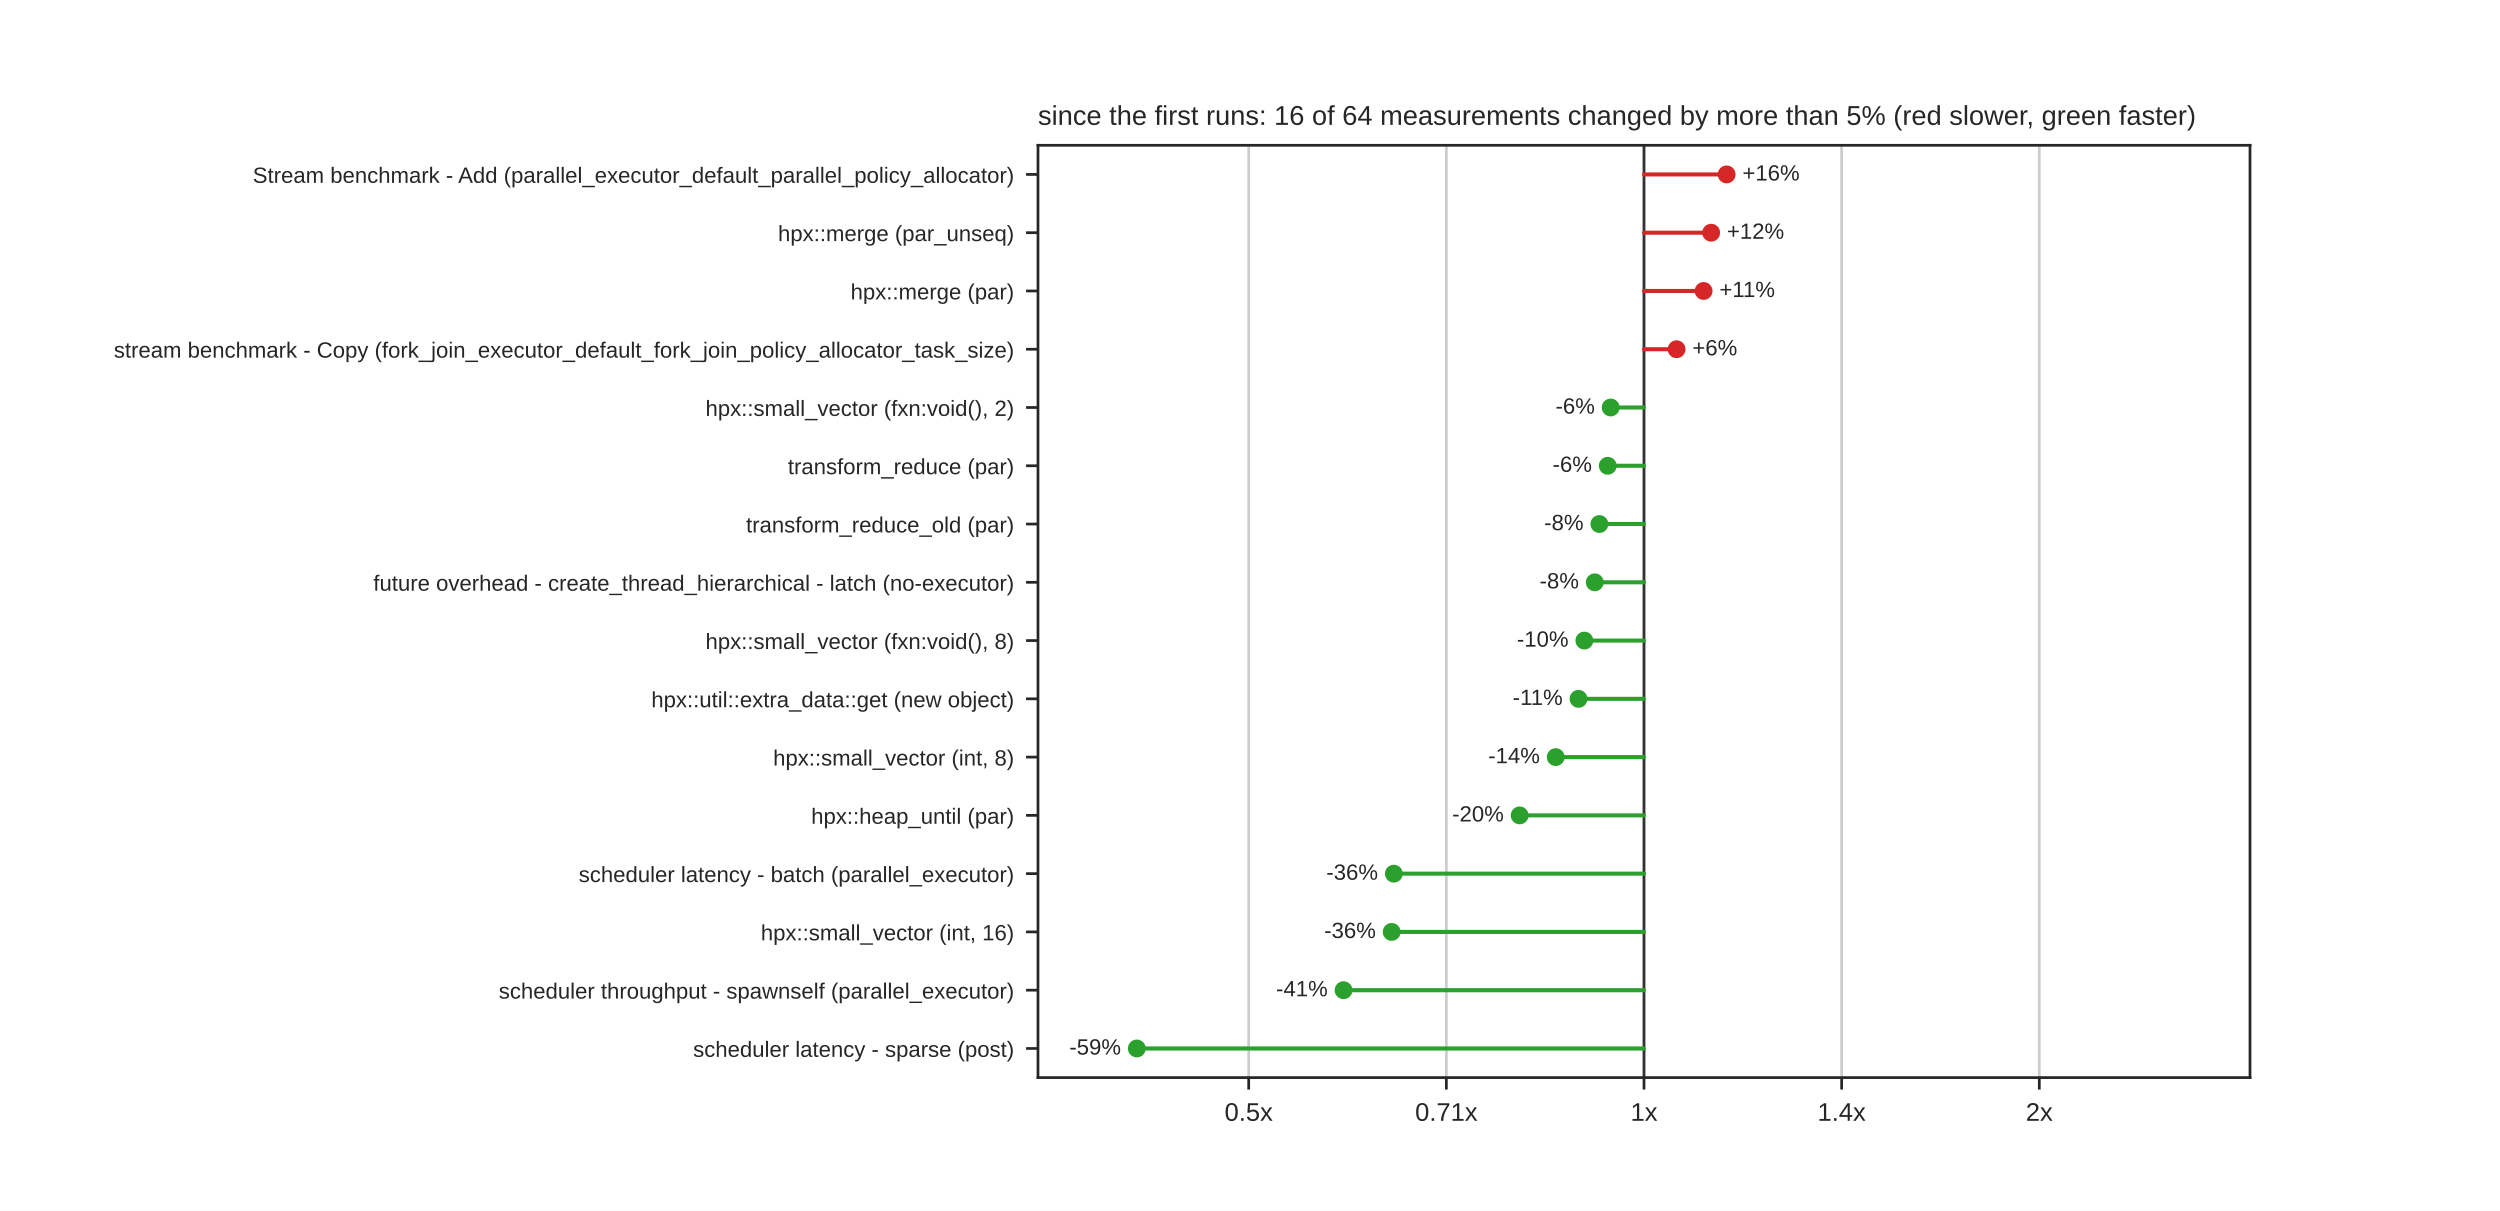
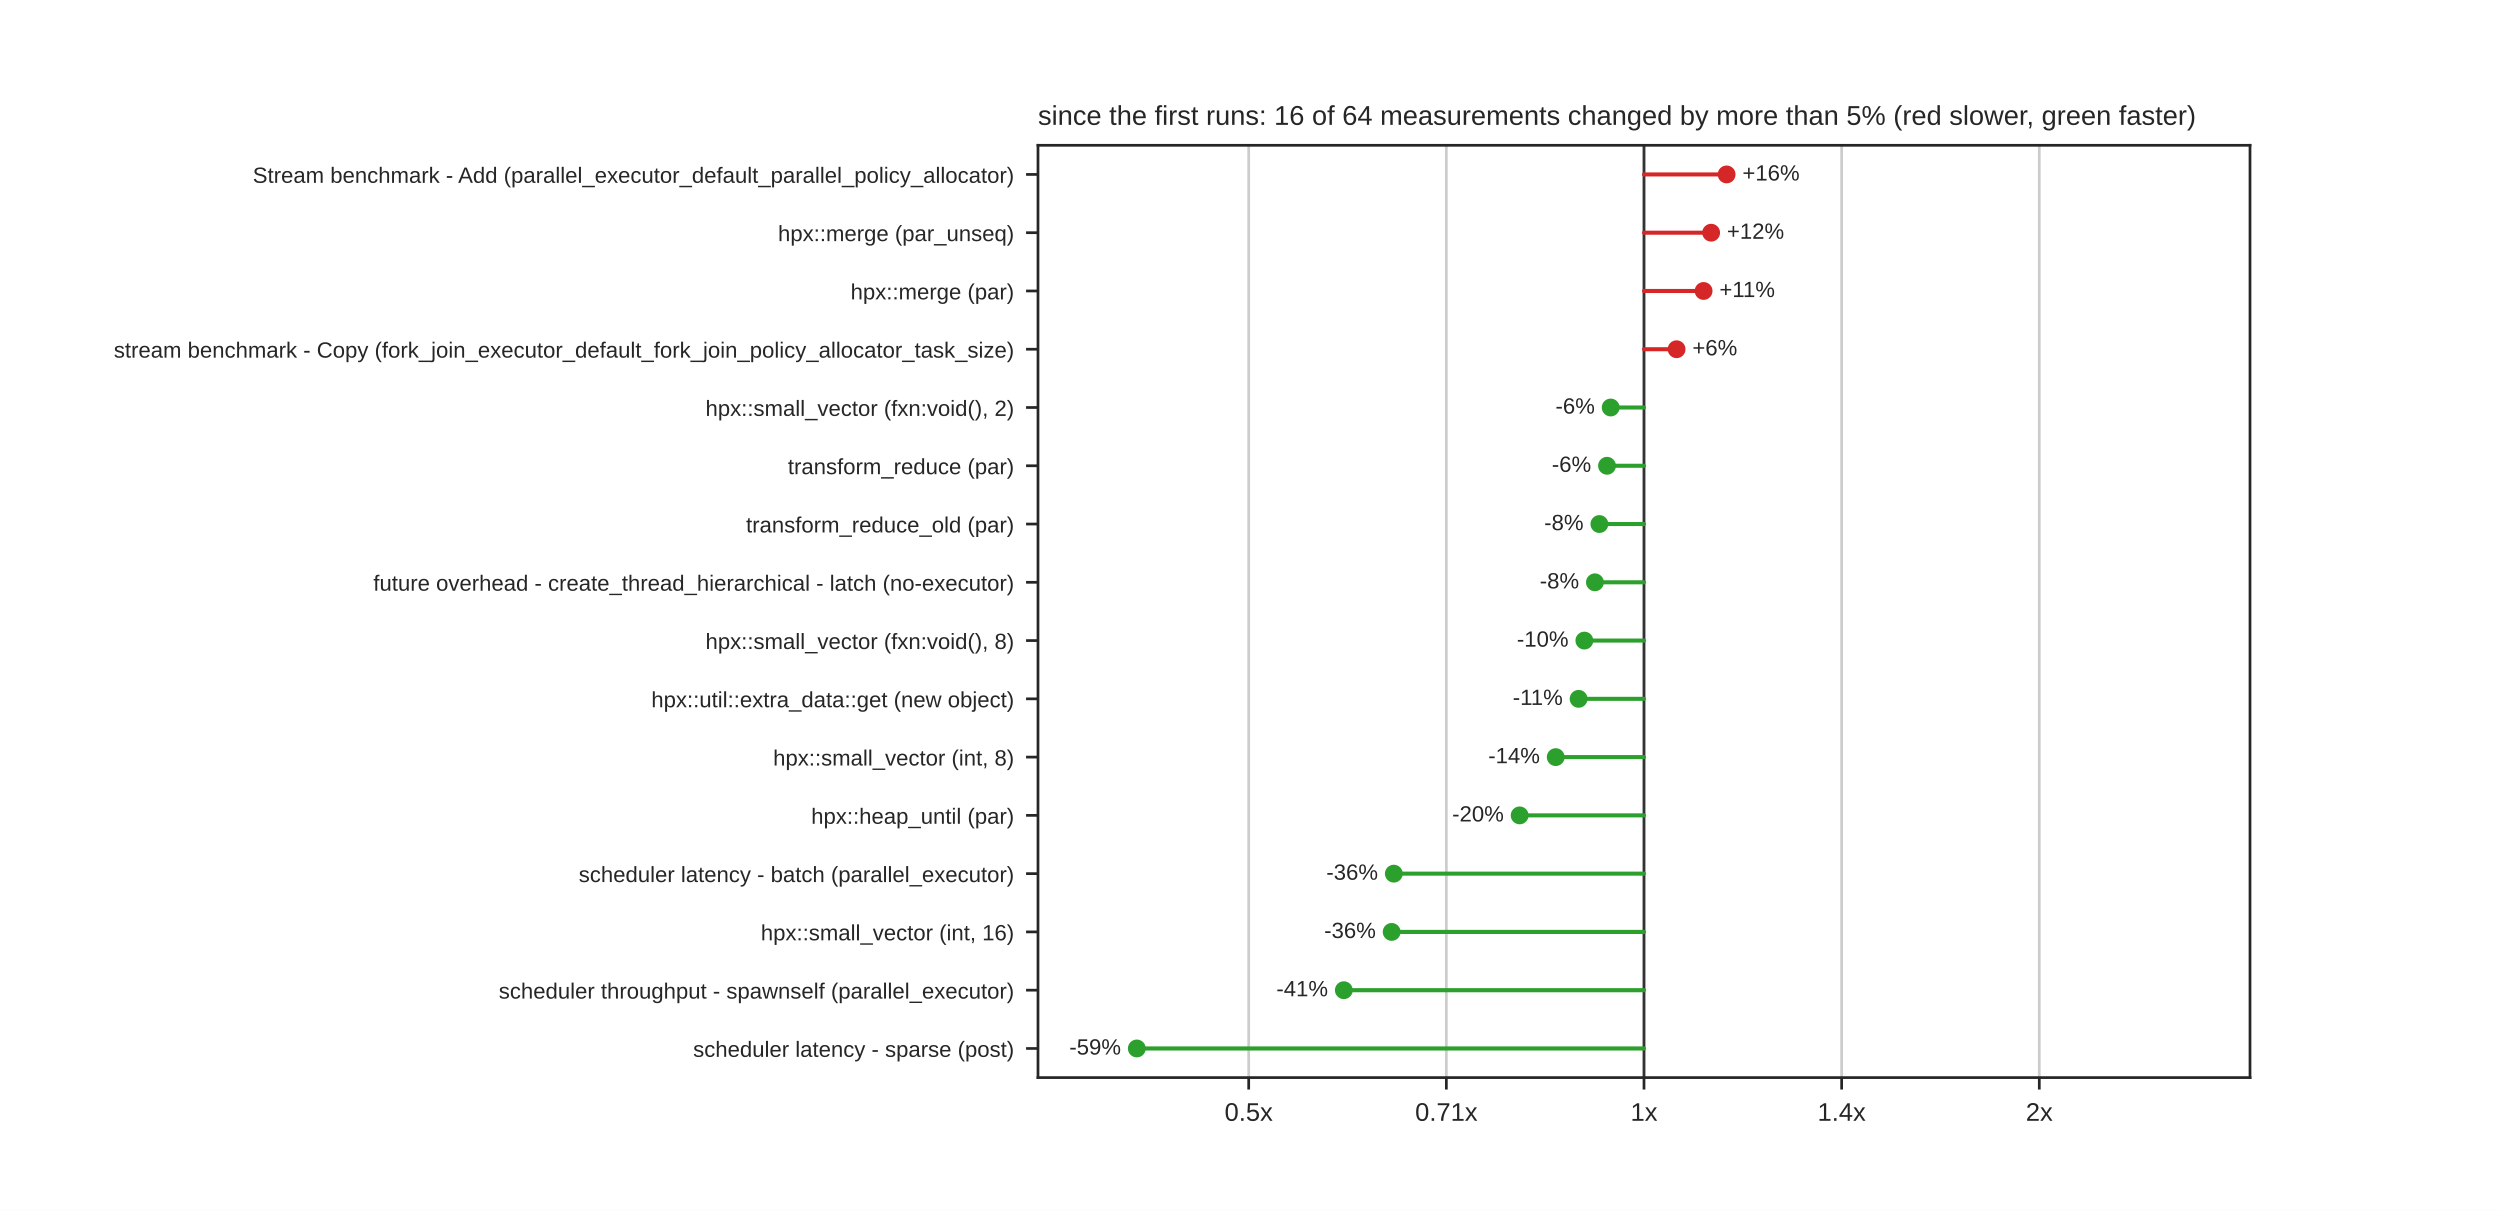
<svg xmlns="http://www.w3.org/2000/svg" xmlns:xlink="http://www.w3.org/1999/xlink" width="734.4pt" height="355.68pt" viewBox="0 0 734.4 355.68" version="1.1">
  <defs>
    <style type="text/css">*{stroke-linejoin: round; stroke-linecap: butt}</style>
  </defs>
  <g id="figure_1">
    <g id="patch_1">
      <path d="M 0 355.68  L 734.4 355.68  L 734.4 0  L 0 0  z " style="fill: #ffffff" />
    </g>
    <g id="axes_1">
      <g id="patch_2">
        <path d="M 304.92 316.555  L 660.96 316.555  L 660.96 42.682  L 304.92 42.682  z " style="fill: #ffffff" />
      </g>
      <g id="matplotlib.axis_1">
        <g id="xtick_1">
          <g id="line2d_1">
            <path d="M 366.817 316.555  L 366.817 42.682  " clip-path="url(#p9021d1a01a)" style="fill: none; stroke: #cccccc; stroke-width: 0.8; stroke-linecap: round" />
          </g>
          <g id="line2d_2">
            <defs>
              <path id="mdfc5214045" d="M 0 0  L 0 3.5  " style="stroke: #262626; stroke-width: 0.8" />
            </defs>
            <g>
              <use xlink:href="#mdfc5214045" x="366.817" y="316.555" style="fill: #262626; stroke: #262626; stroke-width: 0.8" />
            </g>
          </g>
          <g id="text_1">
            <text style="fill: #262626; font: 7.5px 'Arial', 'DejaVu Sans', 'Liberation Sans', 'Bitstream Vera Sans', sans-serif; text-anchor: middle" x="366.817" y="329.254" transform="rotate(-0 366.8172 329.254)">0.5x</text>
          </g>
        </g>
        <g id="xtick_2">
          <g id="line2d_3">
            <path d="M 424.879 316.555  L 424.879 42.682  " clip-path="url(#p9021d1a01a)" style="fill: none; stroke: #cccccc; stroke-width: 0.8; stroke-linecap: round" />
          </g>
          <g id="line2d_4">
            <g>
              <use xlink:href="#mdfc5214045" x="424.879" y="316.555" style="fill: #262626; stroke: #262626; stroke-width: 0.8" />
            </g>
          </g>
          <g id="text_2">
            <text style="fill: #262626; font: 7.5px 'Arial', 'DejaVu Sans', 'Liberation Sans', 'Bitstream Vera Sans', sans-serif; text-anchor: middle" x="424.879" y="329.254" transform="rotate(-0 424.8786 329.254)">0.71x</text>
          </g>
        </g>
        <g id="xtick_3">
          <g id="line2d_5">
            <path d="M 482.94 316.555  L 482.94 42.682  " clip-path="url(#p9021d1a01a)" style="fill: none; stroke: #cccccc; stroke-width: 0.8; stroke-linecap: round" />
          </g>
          <g id="line2d_6">
            <g>
              <use xlink:href="#mdfc5214045" x="482.94" y="316.555" style="fill: #262626; stroke: #262626; stroke-width: 0.8" />
            </g>
          </g>
          <g id="text_3">
            <text style="fill: #262626; font: 7.5px 'Arial', 'DejaVu Sans', 'Liberation Sans', 'Bitstream Vera Sans', sans-serif; text-anchor: middle" x="482.94" y="329.254" transform="rotate(-0 482.94 329.254)">1x</text>
          </g>
        </g>
        <g id="xtick_4">
          <g id="line2d_7">
            <path d="M 541.001 316.555  L 541.001 42.682  " clip-path="url(#p9021d1a01a)" style="fill: none; stroke: #cccccc; stroke-width: 0.8; stroke-linecap: round" />
          </g>
          <g id="line2d_8">
            <g>
              <use xlink:href="#mdfc5214045" x="541.001" y="316.555" style="fill: #262626; stroke: #262626; stroke-width: 0.8" />
            </g>
          </g>
          <g id="text_4">
            <text style="fill: #262626; font: 7.5px 'Arial', 'DejaVu Sans', 'Liberation Sans', 'Bitstream Vera Sans', sans-serif; text-anchor: middle" x="541.001" y="329.254" transform="rotate(-0 541.0014 329.254)">1.4x</text>
          </g>
        </g>
        <g id="xtick_5">
          <g id="line2d_9">
            <path d="M 599.063 316.555  L 599.063 42.682  " clip-path="url(#p9021d1a01a)" style="fill: none; stroke: #cccccc; stroke-width: 0.8; stroke-linecap: round" />
          </g>
          <g id="line2d_10">
            <g>
              <use xlink:href="#mdfc5214045" x="599.063" y="316.555" style="fill: #262626; stroke: #262626; stroke-width: 0.8" />
            </g>
          </g>
          <g id="text_5">
            <text style="fill: #262626; font: 7.5px 'Arial', 'DejaVu Sans', 'Liberation Sans', 'Bitstream Vera Sans', sans-serif; text-anchor: middle" x="599.063" y="329.254" transform="rotate(-0 599.0628 329.254)">2x</text>
          </g>
        </g>
      </g>
      <g id="matplotlib.axis_2">
        <g id="ytick_1">
          <g id="line2d_11">
            <defs>
              <path id="m414165cd4d" d="M 0 0  L -3.5 0  " style="stroke: #262626; stroke-width: 0.8" />
            </defs>
            <g>
              <use xlink:href="#m414165cd4d" x="304.92" y="51.24" style="fill: #262626; stroke: #262626; stroke-width: 0.8" />
            </g>
          </g>
          <g id="text_6">
            <text style="fill: #262626; font: 6.5px 'Arial', 'DejaVu Sans', 'Liberation Sans', 'Bitstream Vera Sans', sans-serif; text-anchor: end" x="297.92" y="53.71" transform="rotate(-0 297.92 53.70964)">Stream benchmark - Add (parallel_executor_default_parallel_policy_allocator)</text>
          </g>
        </g>
        <g id="ytick_2">
          <g id="line2d_12">
            <g>
              <use xlink:href="#m414165cd4d" x="304.92" y="68.357" style="fill: #262626; stroke: #262626; stroke-width: 0.8" />
            </g>
          </g>
          <g id="text_7">
            <text style="fill: #262626; font: 6.5px 'Arial', 'DejaVu Sans', 'Liberation Sans', 'Bitstream Vera Sans', sans-serif; text-anchor: end" x="297.92" y="70.827" transform="rotate(-0 297.92 70.82674)">hpx::merge (par_unseq)</text>
          </g>
        </g>
        <g id="ytick_3">
          <g id="line2d_13">
            <g>
              <use xlink:href="#m414165cd4d" x="304.92" y="85.474" style="fill: #262626; stroke: #262626; stroke-width: 0.8" />
            </g>
          </g>
          <g id="text_8">
            <text style="fill: #262626; font: 6.5px 'Arial', 'DejaVu Sans', 'Liberation Sans', 'Bitstream Vera Sans', sans-serif; text-anchor: end" x="297.92" y="87.944" transform="rotate(-0 297.92 87.94384)">hpx::merge (par)</text>
          </g>
        </g>
        <g id="ytick_4">
          <g id="line2d_14">
            <g>
              <use xlink:href="#m414165cd4d" x="304.92" y="102.591" style="fill: #262626; stroke: #262626; stroke-width: 0.8" />
            </g>
          </g>
          <g id="text_9">
            <text style="fill: #262626; font: 6.5px 'Arial', 'DejaVu Sans', 'Liberation Sans', 'Bitstream Vera Sans', sans-serif; text-anchor: end" x="297.92" y="105.061" transform="rotate(-0 297.92 105.0609)">stream benchmark - Copy (fork_join_executor_default_fork_join_policy_allocator_task_size)</text>
          </g>
        </g>
        <g id="ytick_5">
          <g id="line2d_15">
            <g>
              <use xlink:href="#m414165cd4d" x="304.92" y="119.709" style="fill: #262626; stroke: #262626; stroke-width: 0.8" />
            </g>
          </g>
          <g id="text_10">
            <text style="fill: #262626; font: 6.5px 'Arial', 'DejaVu Sans', 'Liberation Sans', 'Bitstream Vera Sans', sans-serif; text-anchor: end" x="297.92" y="122.178" transform="rotate(-0 297.92 122.178)">hpx::small_vector (fxn:void(), 2)</text>
          </g>
        </g>
        <g id="ytick_6">
          <g id="line2d_16">
            <g>
              <use xlink:href="#m414165cd4d" x="304.92" y="136.826" style="fill: #262626; stroke: #262626; stroke-width: 0.8" />
            </g>
          </g>
          <g id="text_11">
            <text style="fill: #262626; font: 6.5px 'Arial', 'DejaVu Sans', 'Liberation Sans', 'Bitstream Vera Sans', sans-serif; text-anchor: end" x="297.92" y="139.295" transform="rotate(-0 297.92 139.2951)">transform_reduce (par)</text>
          </g>
        </g>
        <g id="ytick_7">
          <g id="line2d_17">
            <g>
              <use xlink:href="#m414165cd4d" x="304.92" y="153.943" style="fill: #262626; stroke: #262626; stroke-width: 0.8" />
            </g>
          </g>
          <g id="text_12">
            <text style="fill: #262626; font: 6.5px 'Arial', 'DejaVu Sans', 'Liberation Sans', 'Bitstream Vera Sans', sans-serif; text-anchor: end" x="297.92" y="156.412" transform="rotate(-0 297.92 156.4122)">transform_reduce_old (par)</text>
          </g>
        </g>
        <g id="ytick_8">
          <g id="line2d_18">
            <g>
              <use xlink:href="#m414165cd4d" x="304.92" y="171.06" style="fill: #262626; stroke: #262626; stroke-width: 0.8" />
            </g>
          </g>
          <g id="text_13">
            <text style="fill: #262626; font: 6.5px 'Arial', 'DejaVu Sans', 'Liberation Sans', 'Bitstream Vera Sans', sans-serif; text-anchor: end" x="297.92" y="173.529" transform="rotate(-0 297.92 173.5293)">future overhead - create_thread_hierarchical - latch (no-executor)</text>
          </g>
        </g>
        <g id="ytick_9">
          <g id="line2d_19">
            <g>
              <use xlink:href="#m414165cd4d" x="304.92" y="188.177" style="fill: #262626; stroke: #262626; stroke-width: 0.8" />
            </g>
          </g>
          <g id="text_14">
            <text style="fill: #262626; font: 6.5px 'Arial', 'DejaVu Sans', 'Liberation Sans', 'Bitstream Vera Sans', sans-serif; text-anchor: end" x="297.92" y="190.646" transform="rotate(-0 297.92 190.6464)">hpx::small_vector (fxn:void(), 8)</text>
          </g>
        </g>
        <g id="ytick_10">
          <g id="line2d_20">
            <g>
              <use xlink:href="#m414165cd4d" x="304.92" y="205.294" style="fill: #262626; stroke: #262626; stroke-width: 0.8" />
            </g>
          </g>
          <g id="text_15">
            <text style="fill: #262626; font: 6.5px 'Arial', 'DejaVu Sans', 'Liberation Sans', 'Bitstream Vera Sans', sans-serif; text-anchor: end" x="297.92" y="207.764" transform="rotate(-0 297.92 207.7635)">hpx::util::extra_data::get (new object)</text>
          </g>
        </g>
        <g id="ytick_11">
          <g id="line2d_21">
            <g>
              <use xlink:href="#m414165cd4d" x="304.92" y="222.411" style="fill: #262626; stroke: #262626; stroke-width: 0.8" />
            </g>
          </g>
          <g id="text_16">
            <text style="fill: #262626; font: 6.5px 'Arial', 'DejaVu Sans', 'Liberation Sans', 'Bitstream Vera Sans', sans-serif; text-anchor: end" x="297.92" y="224.881" transform="rotate(-0 297.92 224.8806)">hpx::small_vector (int, 8)</text>
          </g>
        </g>
        <g id="ytick_12">
          <g id="line2d_22">
            <g>
              <use xlink:href="#m414165cd4d" x="304.92" y="239.528" style="fill: #262626; stroke: #262626; stroke-width: 0.8" />
            </g>
          </g>
          <g id="text_17">
            <text style="fill: #262626; font: 6.5px 'Arial', 'DejaVu Sans', 'Liberation Sans', 'Bitstream Vera Sans', sans-serif; text-anchor: end" x="297.92" y="241.998" transform="rotate(-0 297.92 241.9977)">hpx::heap_until (par)</text>
          </g>
        </g>
        <g id="ytick_13">
          <g id="line2d_23">
            <g>
              <use xlink:href="#m414165cd4d" x="304.92" y="256.645" style="fill: #262626; stroke: #262626; stroke-width: 0.8" />
            </g>
          </g>
          <g id="text_18">
            <text style="fill: #262626; font: 6.5px 'Arial', 'DejaVu Sans', 'Liberation Sans', 'Bitstream Vera Sans', sans-serif; text-anchor: end" x="297.92" y="259.115" transform="rotate(-0 297.92 259.1148)">scheduler latency - batch (parallel_executor)</text>
          </g>
        </g>
        <g id="ytick_14">
          <g id="line2d_24">
            <g>
              <use xlink:href="#m414165cd4d" x="304.92" y="273.762" style="fill: #262626; stroke: #262626; stroke-width: 0.8" />
            </g>
          </g>
          <g id="text_19">
            <text style="fill: #262626; font: 6.5px 'Arial', 'DejaVu Sans', 'Liberation Sans', 'Bitstream Vera Sans', sans-serif; text-anchor: end" x="297.92" y="276.232" transform="rotate(-0 297.92 276.2319)">hpx::small_vector (int, 16)</text>
          </g>
        </g>
        <g id="ytick_15">
          <g id="line2d_25">
            <g>
              <use xlink:href="#m414165cd4d" x="304.92" y="290.88" style="fill: #262626; stroke: #262626; stroke-width: 0.8" />
            </g>
          </g>
          <g id="text_20">
            <text style="fill: #262626; font: 6.5px 'Arial', 'DejaVu Sans', 'Liberation Sans', 'Bitstream Vera Sans', sans-serif; text-anchor: end" x="297.92" y="293.349" transform="rotate(-0 297.92 293.349)">scheduler throughput - spawnself (parallel_executor)</text>
          </g>
        </g>
        <g id="ytick_16">
          <g id="line2d_26">
            <g>
              <use xlink:href="#m414165cd4d" x="304.92" y="307.997" style="fill: #262626; stroke: #262626; stroke-width: 0.8" />
            </g>
          </g>
          <g id="text_21">
            <text style="fill: #262626; font: 6.5px 'Arial', 'DejaVu Sans', 'Liberation Sans', 'Bitstream Vera Sans', sans-serif; text-anchor: end" x="297.92" y="310.466" transform="rotate(-0 297.92 310.4661)">scheduler latency - sparse (post)</text>
          </g>
        </g>
      </g>
      <g id="line2d_27">
        <path d="M 482.94 316.555  L 482.94 42.682  " clip-path="url(#p9021d1a01a)" style="fill: none; stroke: #333333; stroke-width: 0.8; stroke-linecap: round" />
      </g>
      <g id="line2d_28">
-         <path d="M 482.94 51.24  L 507.217 51.24  " clip-path="url(#p9021d1a01a)" style="fill: none; stroke: #d62728; stroke-width: 1.2; stroke-linecap: round" />
+         <path d="M 482.94 51.24  L 507.209 51.24  " clip-path="url(#p9021d1a01a)" style="fill: none; stroke: #d62728; stroke-width: 1.2; stroke-linecap: round" />
      </g>
      <g id="line2d_29">
-         <path d="M 482.94 68.357  L 502.667 68.357  " clip-path="url(#p9021d1a01a)" style="fill: none; stroke: #d62728; stroke-width: 1.2; stroke-linecap: round" />
+         <path d="M 482.94 68.357  L 502.664 68.357  " clip-path="url(#p9021d1a01a)" style="fill: none; stroke: #d62728; stroke-width: 1.2; stroke-linecap: round" />
      </g>
      <g id="line2d_30">
        <path d="M 482.94 85.474  L 500.446 85.474  " clip-path="url(#p9021d1a01a)" style="fill: none; stroke: #d62728; stroke-width: 1.2; stroke-linecap: round" />
      </g>
      <g id="line2d_31">
        <path d="M 482.94 102.591  L 492.515 102.591  " clip-path="url(#p9021d1a01a)" style="fill: none; stroke: #d62728; stroke-width: 1.2; stroke-linecap: round" />
      </g>
      <g id="line2d_32">
        <path d="M 482.94 119.709  L 473.15 119.709  " clip-path="url(#p9021d1a01a)" style="fill: none; stroke: #2ca02c; stroke-width: 1.2; stroke-linecap: round" />
      </g>
      <g id="line2d_33">
-         <path d="M 482.94 136.826  L 472.296 136.826  " clip-path="url(#p9021d1a01a)" style="fill: none; stroke: #2ca02c; stroke-width: 1.2; stroke-linecap: round" />
+         <path d="M 482.94 136.826  L 472.076 136.826  " clip-path="url(#p9021d1a01a)" style="fill: none; stroke: #2ca02c; stroke-width: 1.2; stroke-linecap: round" />
      </g>
      <g id="line2d_34">
        <path d="M 482.94 153.943  L 469.834 153.943  " clip-path="url(#p9021d1a01a)" style="fill: none; stroke: #2ca02c; stroke-width: 1.2; stroke-linecap: round" />
      </g>
      <g id="line2d_35">
-         <path d="M 482.94 171.06  L 468.475 171.06  " clip-path="url(#p9021d1a01a)" style="fill: none; stroke: #2ca02c; stroke-width: 1.2; stroke-linecap: round" />
+         <path d="M 482.94 171.06  L 468.524 171.06  " clip-path="url(#p9021d1a01a)" style="fill: none; stroke: #2ca02c; stroke-width: 1.2; stroke-linecap: round" />
      </g>
      <g id="line2d_36">
        <path d="M 482.94 188.177  L 465.424 188.177  " clip-path="url(#p9021d1a01a)" style="fill: none; stroke: #2ca02c; stroke-width: 1.2; stroke-linecap: round" />
      </g>
      <g id="line2d_37">
-         <path d="M 482.94 205.294  L 463.703 205.294  " clip-path="url(#p9021d1a01a)" style="fill: none; stroke: #2ca02c; stroke-width: 1.2; stroke-linecap: round" />
+         <path d="M 482.94 205.294  L 463.731 205.294  " clip-path="url(#p9021d1a01a)" style="fill: none; stroke: #2ca02c; stroke-width: 1.2; stroke-linecap: round" />
      </g>
      <g id="line2d_38">
        <path d="M 482.94 222.411  L 457.009 222.411  " clip-path="url(#p9021d1a01a)" style="fill: none; stroke: #2ca02c; stroke-width: 1.2; stroke-linecap: round" />
      </g>
      <g id="line2d_39">
        <path d="M 482.94 239.528  L 446.413 239.528  " clip-path="url(#p9021d1a01a)" style="fill: none; stroke: #2ca02c; stroke-width: 1.2; stroke-linecap: round" />
      </g>
      <g id="line2d_40">
        <path d="M 482.94 256.645  L 409.451 256.645  " clip-path="url(#p9021d1a01a)" style="fill: none; stroke: #2ca02c; stroke-width: 1.2; stroke-linecap: round" />
      </g>
      <g id="line2d_41">
-         <path d="M 482.94 273.762  L 408.817 273.762  " clip-path="url(#p9021d1a01a)" style="fill: none; stroke: #2ca02c; stroke-width: 1.2; stroke-linecap: round" />
+         <path d="M 482.94 273.762  L 408.816 273.762  " clip-path="url(#p9021d1a01a)" style="fill: none; stroke: #2ca02c; stroke-width: 1.2; stroke-linecap: round" />
      </g>
      <g id="line2d_42">
-         <path d="M 482.94 290.88  L 394.683 290.88  " clip-path="url(#p9021d1a01a)" style="fill: none; stroke: #2ca02c; stroke-width: 1.2; stroke-linecap: round" />
+         <path d="M 482.94 290.88  L 394.764 290.88  " clip-path="url(#p9021d1a01a)" style="fill: none; stroke: #2ca02c; stroke-width: 1.2; stroke-linecap: round" />
      </g>
      <g id="line2d_43">
        <path d="M 482.94 307.997  L 333.951 307.997  " clip-path="url(#p9021d1a01a)" style="fill: none; stroke: #2ca02c; stroke-width: 1.2; stroke-linecap: round" />
      </g>
      <g id="patch_3">
        <path d="M 304.92 316.555  L 304.92 42.682  " style="fill: none; stroke: #262626; stroke-width: 0.8; stroke-linejoin: miter; stroke-linecap: square" />
      </g>
      <g id="patch_4">
        <path d="M 660.96 316.555  L 660.96 42.682  " style="fill: none; stroke: #262626; stroke-width: 0.8; stroke-linejoin: miter; stroke-linecap: square" />
      </g>
      <g id="patch_5">
        <path d="M 304.92 316.555  L 660.96 316.555  " style="fill: none; stroke: #262626; stroke-width: 0.8; stroke-linejoin: miter; stroke-linecap: square" />
      </g>
      <g id="patch_6">
        <path d="M 304.92 42.682  L 660.96 42.682  " style="fill: none; stroke: #262626; stroke-width: 0.8; stroke-linejoin: miter; stroke-linecap: square" />
      </g>
      <g id="PathCollection_1">
        <defs>
          <path id="m8968767a60" d="M 0 2.121  C 0.563 2.121 1.102 1.898 1.5 1.5  C 1.898 1.102 2.121 0.563 2.121 0  C 2.121 -0.563 1.898 -1.102 1.5 -1.5  C 1.102 -1.898 0.563 -2.121 0 -2.121  C -0.563 -2.121 -1.102 -1.898 -1.5 -1.5  C -1.898 -1.102 -2.121 -0.563 -2.121 0  C -2.121 0.563 -1.898 1.102 -1.5 1.5  C -1.102 1.898 -0.563 2.121 0 2.121  z " style="stroke: #d62728" />
        </defs>
        <g clip-path="url(#p9021d1a01a)">
-           <use xlink:href="#m8968767a60" x="507.217" y="51.24" style="fill: #d62728; stroke: #d62728" />
+           <use xlink:href="#m8968767a60" x="507.209" y="51.24" style="fill: #d62728; stroke: #d62728" />
        </g>
      </g>
      <g id="text_22">
-         <text style="fill: #262626; font: 6.5px 'Arial', 'DejaVu Sans', 'Liberation Sans', 'Bitstream Vera Sans', sans-serif; text-anchor: start" x="511.862" y="53.034" transform="rotate(-0 511.8619 53.03374)">+16%</text>
+         <text style="fill: #262626; font: 6.5px 'Arial', 'DejaVu Sans', 'Liberation Sans', 'Bitstream Vera Sans', sans-serif; text-anchor: start" x="511.854" y="53.034" transform="rotate(-0 511.8542 53.03374)">+16%</text>
      </g>
      <g id="PathCollection_2">
        <g clip-path="url(#p9021d1a01a)">
-           <use xlink:href="#m8968767a60" x="502.667" y="68.357" style="fill: #d62728; stroke: #d62728" />
+           <use xlink:href="#m8968767a60" x="502.664" y="68.357" style="fill: #d62728; stroke: #d62728" />
        </g>
      </g>
      <g id="text_23">
-         <text style="fill: #262626; font: 6.5px 'Arial', 'DejaVu Sans', 'Liberation Sans', 'Bitstream Vera Sans', sans-serif; text-anchor: start" x="507.312" y="70.151" transform="rotate(-0 507.3116 70.15084)">+12%</text>
+         <text style="fill: #262626; font: 6.5px 'Arial', 'DejaVu Sans', 'Liberation Sans', 'Bitstream Vera Sans', sans-serif; text-anchor: start" x="507.309" y="70.151" transform="rotate(-0 507.3091 70.15084)">+12%</text>
      </g>
      <g id="PathCollection_3">
        <g clip-path="url(#p9021d1a01a)">
          <use xlink:href="#m8968767a60" x="500.446" y="85.474" style="fill: #d62728; stroke: #d62728" />
        </g>
      </g>
      <g id="text_24">
        <text style="fill: #262626; font: 6.5px 'Arial', 'DejaVu Sans', 'Liberation Sans', 'Bitstream Vera Sans', sans-serif; text-anchor: start" x="505.09" y="87.268" transform="rotate(-0 505.0904 87.26794)">+11%</text>
      </g>
      <g id="PathCollection_4">
        <g clip-path="url(#p9021d1a01a)">
          <use xlink:href="#m8968767a60" x="492.515" y="102.591" style="fill: #d62728; stroke: #d62728" />
        </g>
      </g>
      <g id="text_25">
        <text style="fill: #262626; font: 6.5px 'Arial', 'DejaVu Sans', 'Liberation Sans', 'Bitstream Vera Sans', sans-serif; text-anchor: start" x="497.16" y="104.385" transform="rotate(-0 497.1596 104.385)">+6%</text>
      </g>
      <g id="PathCollection_5">
        <defs>
          <path id="m7978cd0e5a" d="M 0 2.121  C 0.563 2.121 1.102 1.898 1.5 1.5  C 1.898 1.102 2.121 0.563 2.121 0  C 2.121 -0.563 1.898 -1.102 1.5 -1.5  C 1.102 -1.898 0.563 -2.121 0 -2.121  C -0.563 -2.121 -1.102 -1.898 -1.5 -1.5  C -1.898 -1.102 -2.121 -0.563 -2.121 0  C -2.121 0.563 -1.898 1.102 -1.5 1.5  C -1.102 1.898 -0.563 2.121 0 2.121  z " style="stroke: #2ca02c" />
        </defs>
        <g clip-path="url(#p9021d1a01a)">
          <use xlink:href="#m7978cd0e5a" x="473.15" y="119.709" style="fill: #2ca02c; stroke: #2ca02c" />
        </g>
      </g>
      <g id="text_26">
        <text style="fill: #262626; font: 6.5px 'Arial', 'DejaVu Sans', 'Liberation Sans', 'Bitstream Vera Sans', sans-serif; text-anchor: end" x="468.505" y="121.502" transform="rotate(-0 468.5053 121.5021)">-6%</text>
      </g>
      <g id="PathCollection_6">
        <g clip-path="url(#p9021d1a01a)">
-           <use xlink:href="#m7978cd0e5a" x="472.296" y="136.826" style="fill: #2ca02c; stroke: #2ca02c" />
+           <use xlink:href="#m7978cd0e5a" x="472.076" y="136.826" style="fill: #2ca02c; stroke: #2ca02c" />
        </g>
      </g>
      <g id="text_27">
-         <text style="fill: #262626; font: 6.5px 'Arial', 'DejaVu Sans', 'Liberation Sans', 'Bitstream Vera Sans', sans-serif; text-anchor: end" x="467.651" y="138.619" transform="rotate(-0 467.6513 138.6192)">-6%</text>
+         <text style="fill: #262626; font: 6.5px 'Arial', 'DejaVu Sans', 'Liberation Sans', 'Bitstream Vera Sans', sans-serif; text-anchor: end" x="467.431" y="138.619" transform="rotate(-0 467.4313 138.6192)">-6%</text>
      </g>
      <g id="PathCollection_7">
        <g clip-path="url(#p9021d1a01a)">
          <use xlink:href="#m7978cd0e5a" x="469.834" y="153.943" style="fill: #2ca02c; stroke: #2ca02c" />
        </g>
      </g>
      <g id="text_28">
        <text style="fill: #262626; font: 6.5px 'Arial', 'DejaVu Sans', 'Liberation Sans', 'Bitstream Vera Sans', sans-serif; text-anchor: end" x="465.189" y="155.736" transform="rotate(-0 465.1887 155.7363)">-8%</text>
      </g>
      <g id="PathCollection_8">
        <g clip-path="url(#p9021d1a01a)">
-           <use xlink:href="#m7978cd0e5a" x="468.475" y="171.06" style="fill: #2ca02c; stroke: #2ca02c" />
+           <use xlink:href="#m7978cd0e5a" x="468.524" y="171.06" style="fill: #2ca02c; stroke: #2ca02c" />
        </g>
      </g>
      <g id="text_29">
-         <text style="fill: #262626; font: 6.5px 'Arial', 'DejaVu Sans', 'Liberation Sans', 'Bitstream Vera Sans', sans-serif; text-anchor: end" x="463.83" y="172.853" transform="rotate(-0 463.8296 172.8534)">-8%</text>
+         <text style="fill: #262626; font: 6.5px 'Arial', 'DejaVu Sans', 'Liberation Sans', 'Bitstream Vera Sans', sans-serif; text-anchor: end" x="463.879" y="172.853" transform="rotate(-0 463.879 172.8534)">-8%</text>
      </g>
      <g id="PathCollection_9">
        <g clip-path="url(#p9021d1a01a)">
          <use xlink:href="#m7978cd0e5a" x="465.424" y="188.177" style="fill: #2ca02c; stroke: #2ca02c" />
        </g>
      </g>
      <g id="text_30">
        <text style="fill: #262626; font: 6.5px 'Arial', 'DejaVu Sans', 'Liberation Sans', 'Bitstream Vera Sans', sans-serif; text-anchor: end" x="460.779" y="189.971" transform="rotate(-0 460.7794 189.9705)">-10%</text>
      </g>
      <g id="PathCollection_10">
        <g clip-path="url(#p9021d1a01a)">
-           <use xlink:href="#m7978cd0e5a" x="463.703" y="205.294" style="fill: #2ca02c; stroke: #2ca02c" />
+           <use xlink:href="#m7978cd0e5a" x="463.731" y="205.294" style="fill: #2ca02c; stroke: #2ca02c" />
        </g>
      </g>
      <g id="text_31">
-         <text style="fill: #262626; font: 6.5px 'Arial', 'DejaVu Sans', 'Liberation Sans', 'Bitstream Vera Sans', sans-serif; text-anchor: end" x="459.058" y="207.088" transform="rotate(-0 459.0584 207.0876)">-11%</text>
+         <text style="fill: #262626; font: 6.5px 'Arial', 'DejaVu Sans', 'Liberation Sans', 'Bitstream Vera Sans', sans-serif; text-anchor: end" x="459.086" y="207.088" transform="rotate(-0 459.0861 207.0876)">-11%</text>
      </g>
      <g id="PathCollection_11">
        <g clip-path="url(#p9021d1a01a)">
          <use xlink:href="#m7978cd0e5a" x="457.009" y="222.411" style="fill: #2ca02c; stroke: #2ca02c" />
        </g>
      </g>
      <g id="text_32">
        <text style="fill: #262626; font: 6.5px 'Arial', 'DejaVu Sans', 'Liberation Sans', 'Bitstream Vera Sans', sans-serif; text-anchor: end" x="452.365" y="224.205" transform="rotate(-0 452.3646 224.2047)">-14%</text>
      </g>
      <g id="PathCollection_12">
        <g clip-path="url(#p9021d1a01a)">
          <use xlink:href="#m7978cd0e5a" x="446.413" y="239.528" style="fill: #2ca02c; stroke: #2ca02c" />
        </g>
      </g>
      <g id="text_33">
        <text style="fill: #262626; font: 6.5px 'Arial', 'DejaVu Sans', 'Liberation Sans', 'Bitstream Vera Sans', sans-serif; text-anchor: end" x="441.769" y="241.322" transform="rotate(-0 441.7686 241.3218)">-20%</text>
      </g>
      <g id="PathCollection_13">
        <g clip-path="url(#p9021d1a01a)">
          <use xlink:href="#m7978cd0e5a" x="409.451" y="256.645" style="fill: #2ca02c; stroke: #2ca02c" />
        </g>
      </g>
      <g id="text_34">
        <text style="fill: #262626; font: 6.5px 'Arial', 'DejaVu Sans', 'Liberation Sans', 'Bitstream Vera Sans', sans-serif; text-anchor: end" x="404.807" y="258.439" transform="rotate(-0 404.8066 258.4389)">-36%</text>
      </g>
      <g id="PathCollection_14">
        <g clip-path="url(#p9021d1a01a)">
-           <use xlink:href="#m7978cd0e5a" x="408.817" y="273.762" style="fill: #2ca02c; stroke: #2ca02c" />
+           <use xlink:href="#m7978cd0e5a" x="408.816" y="273.762" style="fill: #2ca02c; stroke: #2ca02c" />
        </g>
      </g>
      <g id="text_35">
-         <text style="fill: #262626; font: 6.5px 'Arial', 'DejaVu Sans', 'Liberation Sans', 'Bitstream Vera Sans', sans-serif; text-anchor: end" x="404.173" y="275.556" transform="rotate(-0 404.1726 275.556)">-36%</text>
+         <text style="fill: #262626; font: 6.5px 'Arial', 'DejaVu Sans', 'Liberation Sans', 'Bitstream Vera Sans', sans-serif; text-anchor: end" x="404.171" y="275.556" transform="rotate(-0 404.1709 275.556)">-36%</text>
      </g>
      <g id="PathCollection_15">
        <g clip-path="url(#p9021d1a01a)">
-           <use xlink:href="#m7978cd0e5a" x="394.683" y="290.88" style="fill: #2ca02c; stroke: #2ca02c" />
+           <use xlink:href="#m7978cd0e5a" x="394.764" y="290.88" style="fill: #2ca02c; stroke: #2ca02c" />
        </g>
      </g>
      <g id="text_36">
-         <text style="fill: #262626; font: 6.5px 'Arial', 'DejaVu Sans', 'Liberation Sans', 'Bitstream Vera Sans', sans-serif; text-anchor: end" x="390.038" y="292.673" transform="rotate(-0 390.0385 292.6731)">-41%</text>
+         <text style="fill: #262626; font: 6.5px 'Arial', 'DejaVu Sans', 'Liberation Sans', 'Bitstream Vera Sans', sans-serif; text-anchor: end" x="390.119" y="292.673" transform="rotate(-0 390.1194 292.6731)">-41%</text>
      </g>
      <g id="PathCollection_16">
        <g clip-path="url(#p9021d1a01a)">
          <use xlink:href="#m7978cd0e5a" x="333.951" y="307.997" style="fill: #2ca02c; stroke: #2ca02c" />
        </g>
      </g>
      <g id="text_37">
        <text style="fill: #262626; font: 6.5px 'Arial', 'DejaVu Sans', 'Liberation Sans', 'Bitstream Vera Sans', sans-serif; text-anchor: end" x="329.306" y="309.79" transform="rotate(-0 329.3058 309.7902)">-59%</text>
      </g>
      <g id="text_38">
        <text style="fill: #262626; font: 8px 'Arial', 'DejaVu Sans', 'Liberation Sans', 'Bitstream Vera Sans', sans-serif; text-anchor: start" x="304.92" y="36.682" transform="rotate(-0 304.92 36.6816)">since the first runs: 16 of 64 measurements changed by more than 5% (red slower, green faster)</text>
      </g>
    </g>
  </g>
  <defs>
    <clipPath id="p9021d1a01a">
      <rect x="304.92" y="42.682" width="356.04" height="273.874" />
    </clipPath>
  </defs>
</svg>
